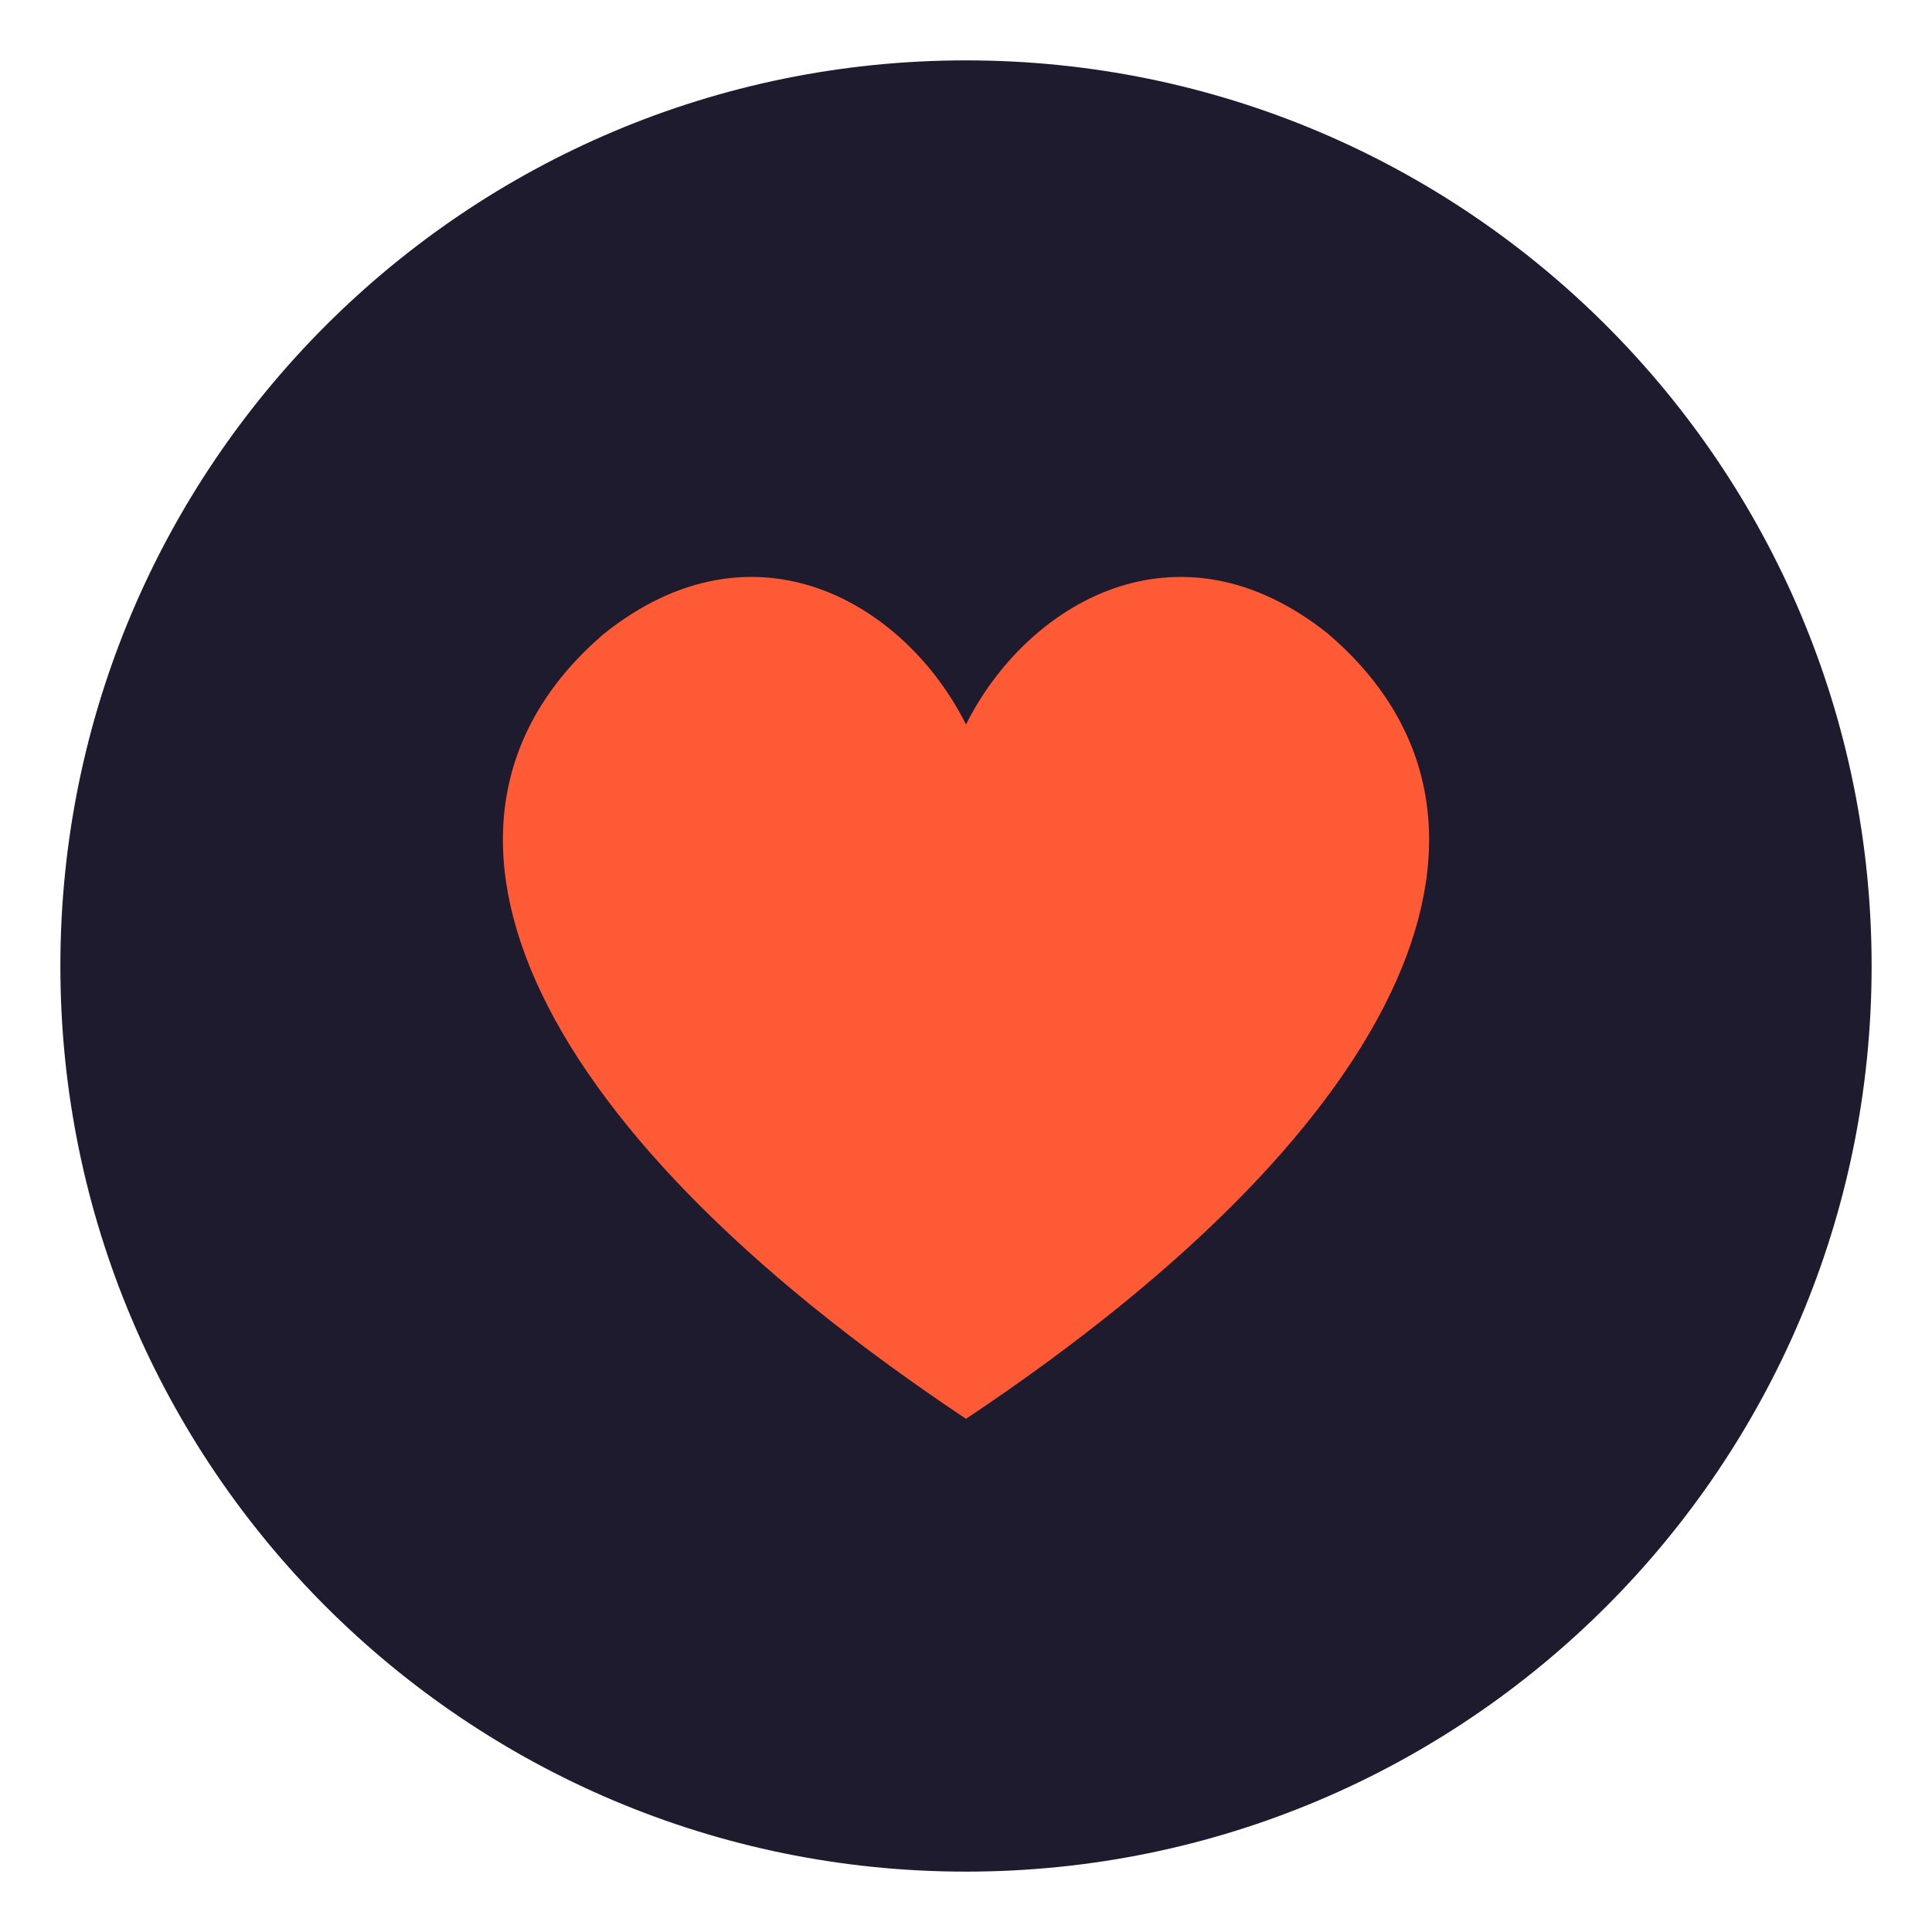
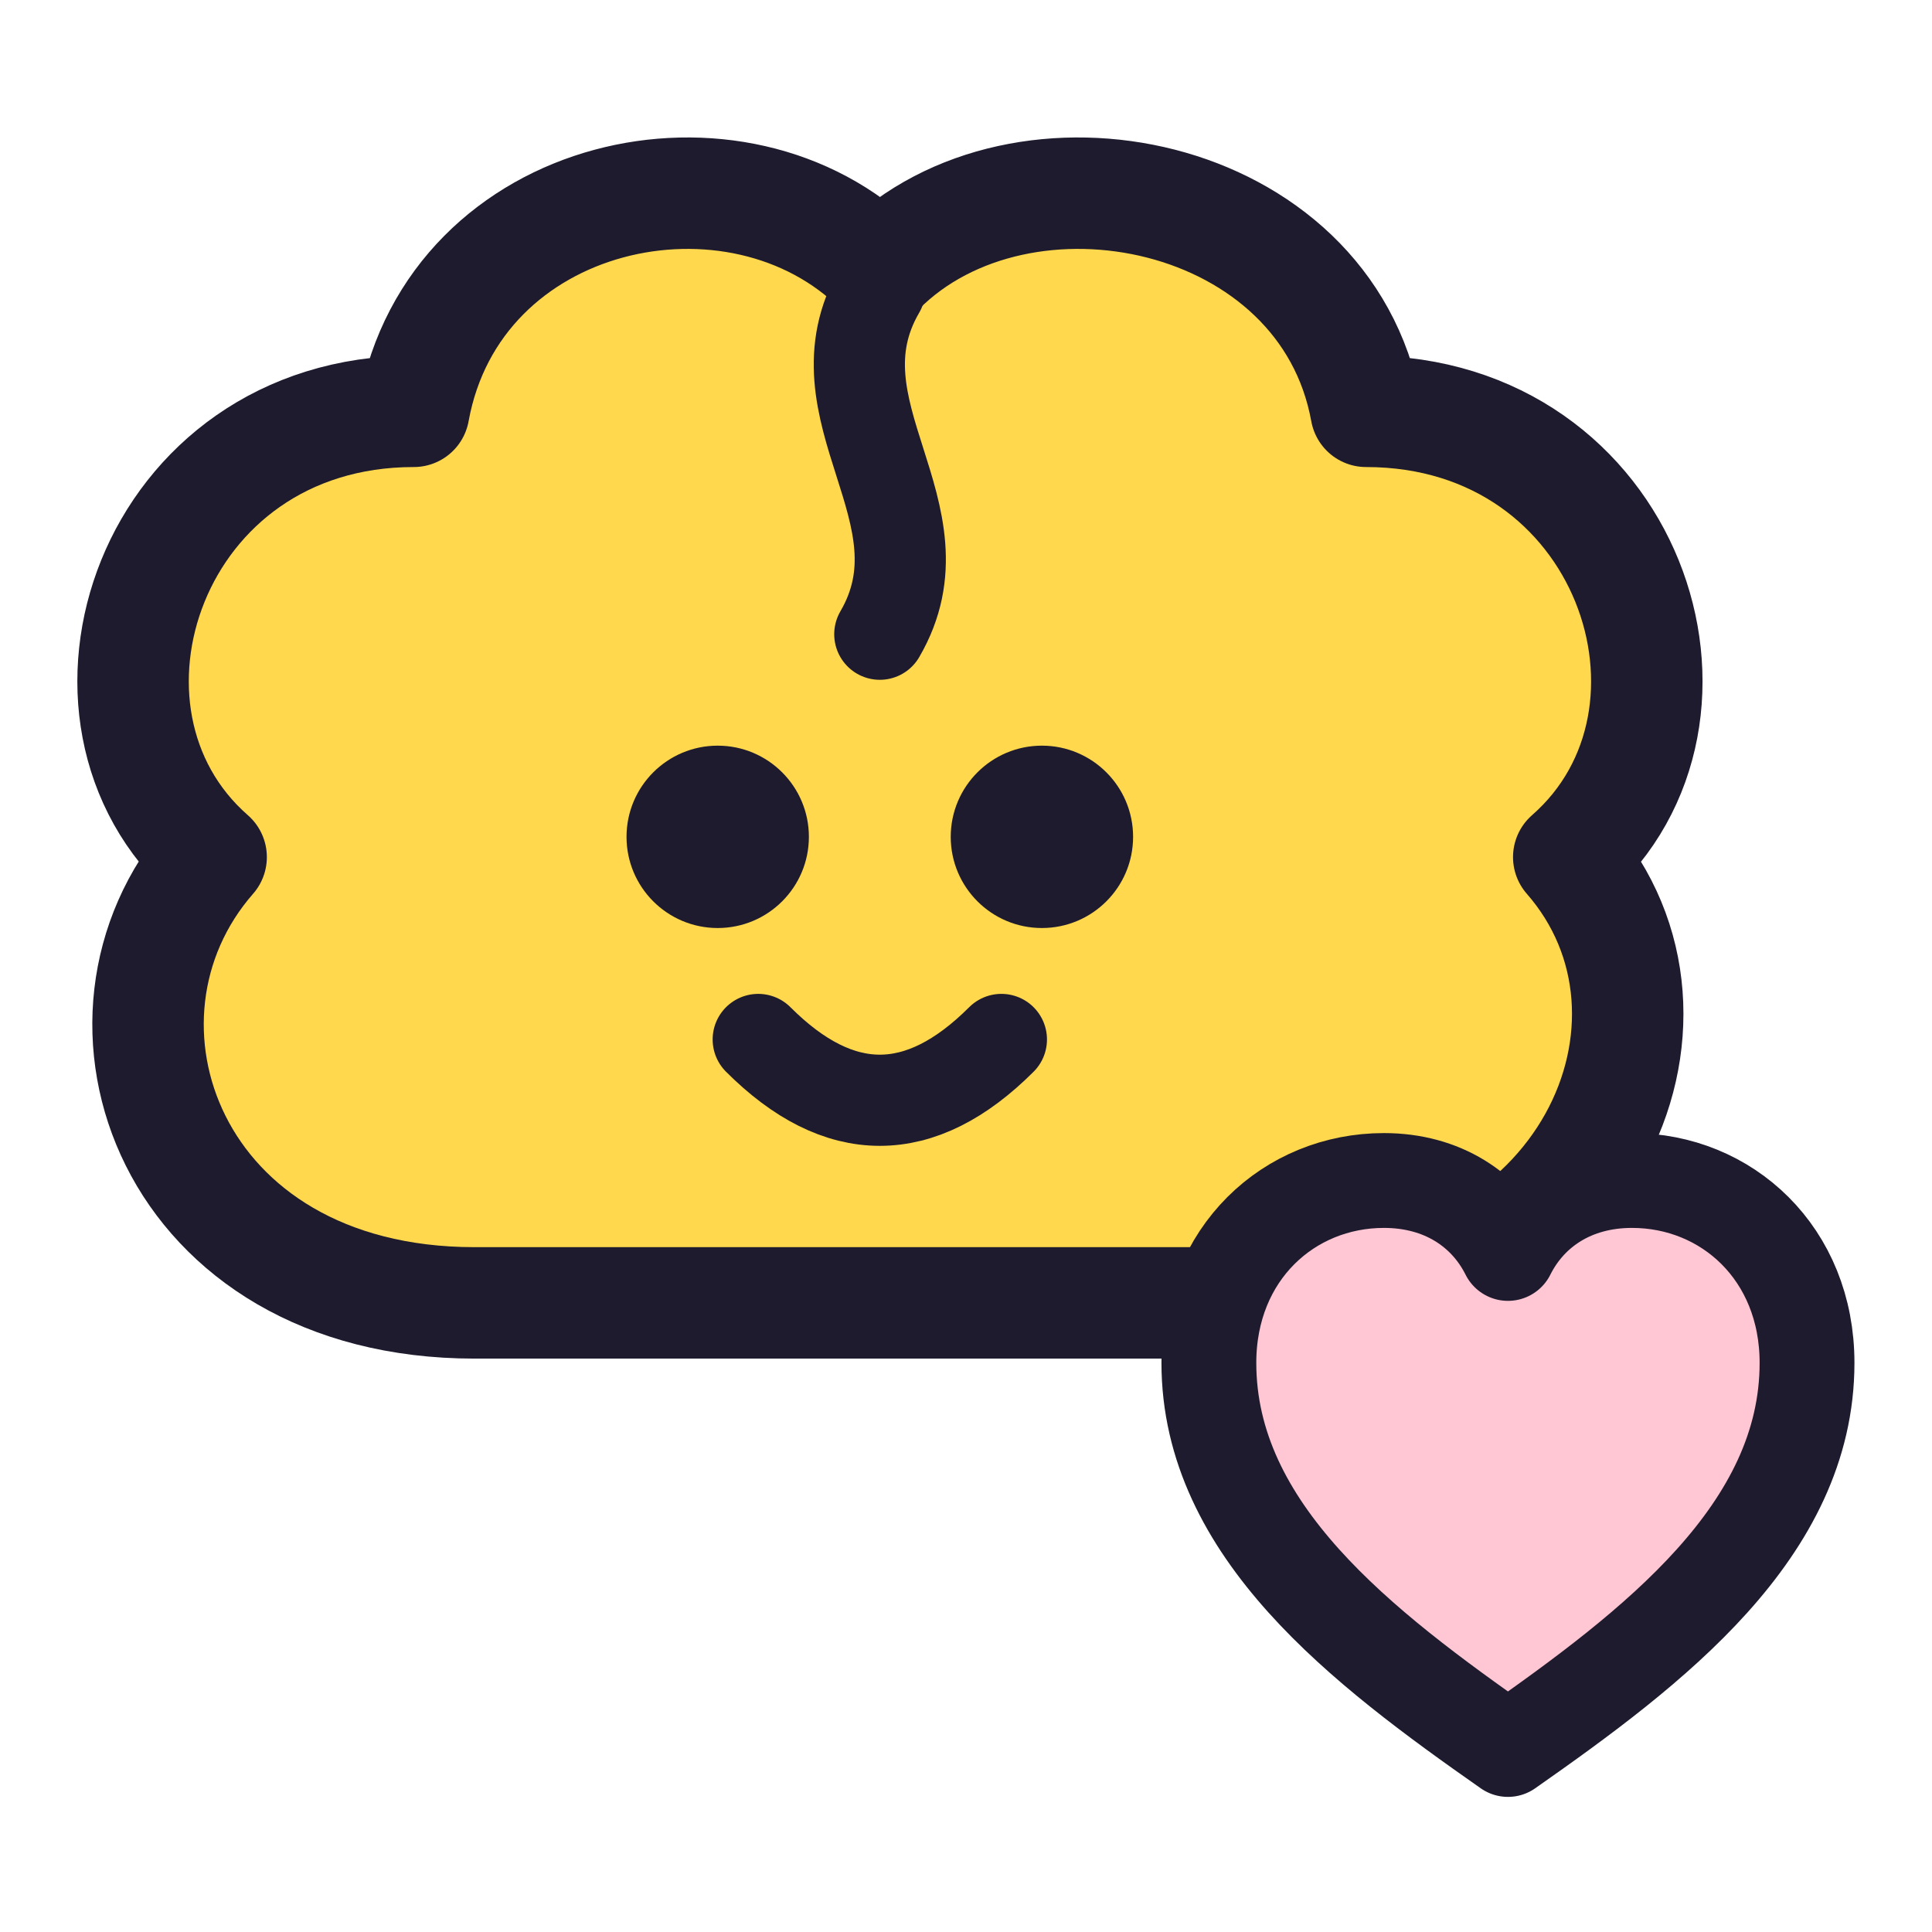
- <svg xmlns="http://www.w3.org/2000/svg" viewBox="0 0 64 64">
-   <circle cx="32" cy="32" r="30" fill="#1F1B2E" />
-   <path d="M32 47C17 37 13 27 20 21c5-4 10-1 12 3 2-4 7-7 12-3 7 6 3 16-12 26z" fill="#FF5A36" />
+ <svg xmlns="http://www.w3.org/2000/svg" viewBox="0 0 100.0 100.0" width="100" height="100" role="img" aria-label="Little Brain Crew">
+   <g transform="translate(3.98 7.00) scale(0.5244) translate(-22.75 -30.75)">
+     <path d="M62 146 C 32 146, 22 118, 36 102 C 20 88, 30 58, 56 58 C 60 36, 88 30, 102 44 C 116 30, 146 36, 150 58 C 176 58, 186 88, 170 102 C 184 118, 172 146, 142 146 Z" fill="#FFD84D" stroke="#1F1B2E" stroke-width="11" stroke-linejoin="round" />
+     <path d="M102 46 C 95 58, 109 68, 102 80" fill="none" stroke="#1F1B2E" stroke-width="9" stroke-linecap="round" />
+     <path d="M90 120 Q 102 132 114 120" fill="none" stroke="#1F1B2E" stroke-width="9" stroke-linecap="round" />
+     <circle cx="86" cy="100" r="9" fill="#1F1B2E" />
+     <circle cx="118" cy="100" r="9" fill="#1F1B2E" />
+     <g transform="translate(128 126) scale(0.36)">
+       <path d="M100 178 C 60 150, 18 118, 18 72 C 18 42, 40 22, 66 22 C 82 22, 94 30, 100 42 C 106 30, 118 22, 134 22 C 160 22, 182 42, 182 72 C 182 118, 140 150, 100 178 Z" fill="#FFC6D3" stroke="#1F1B2E" stroke-width="26" stroke-linejoin="round" />
+     </g>
+   </g>
</svg>
